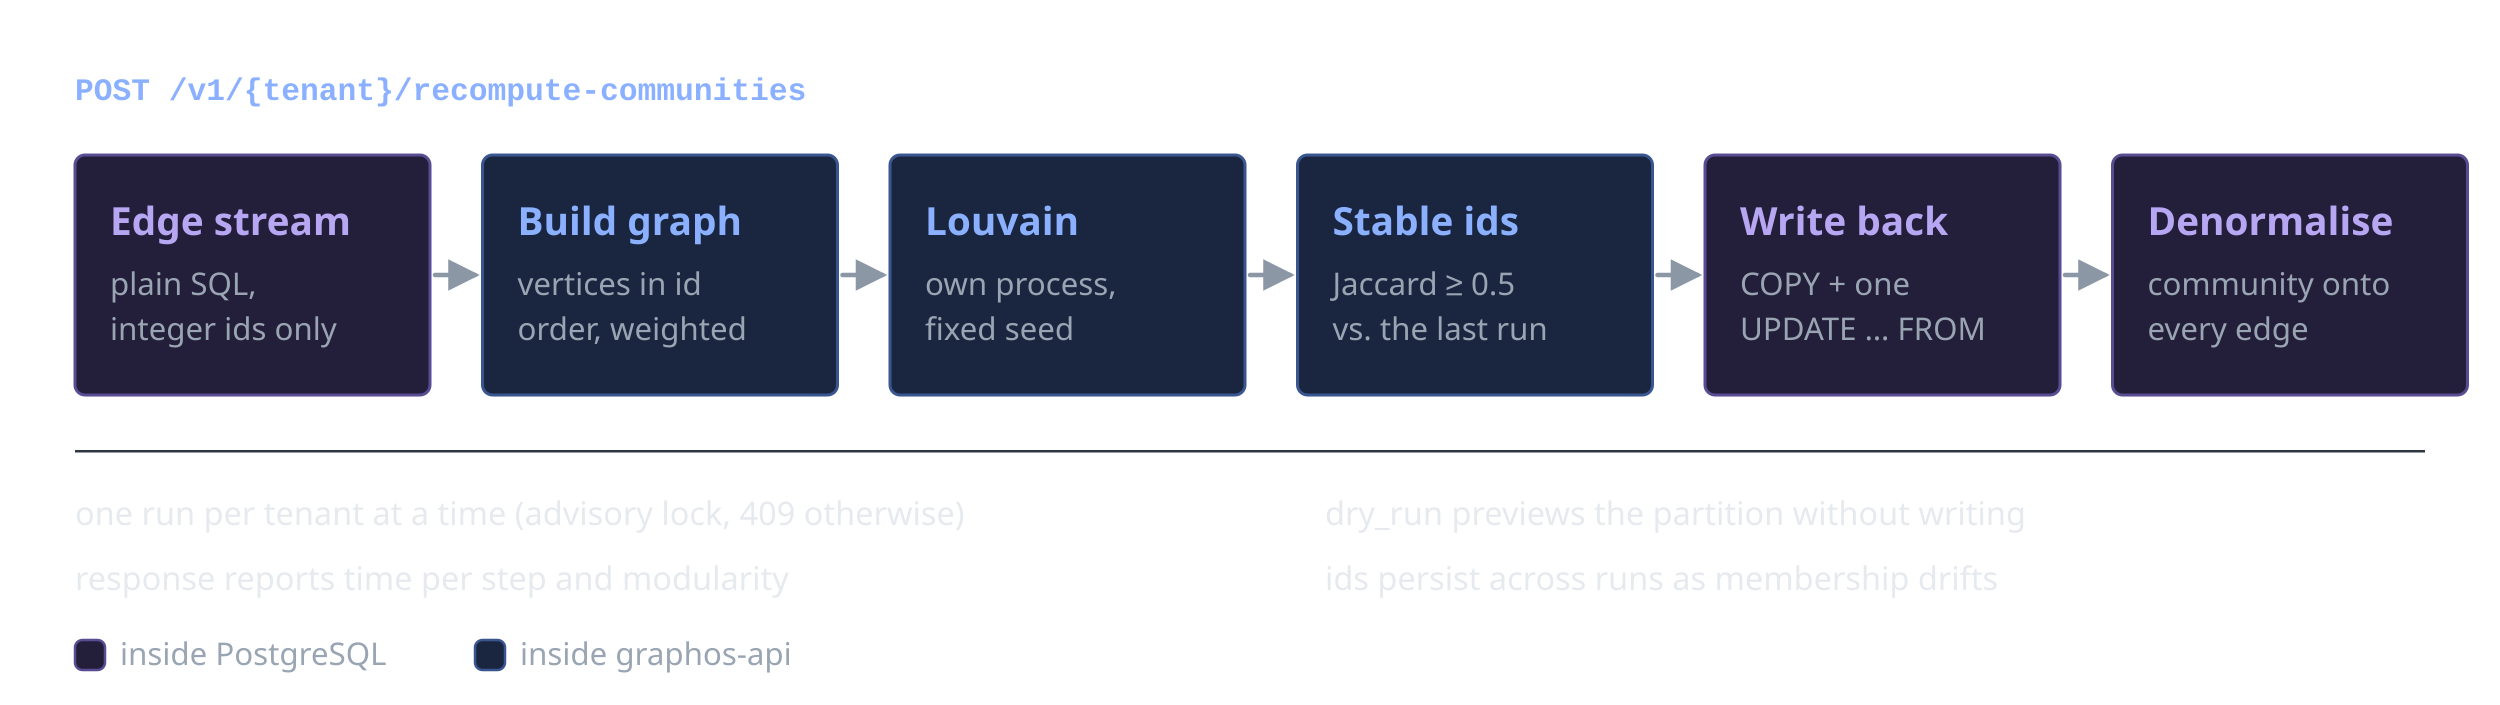
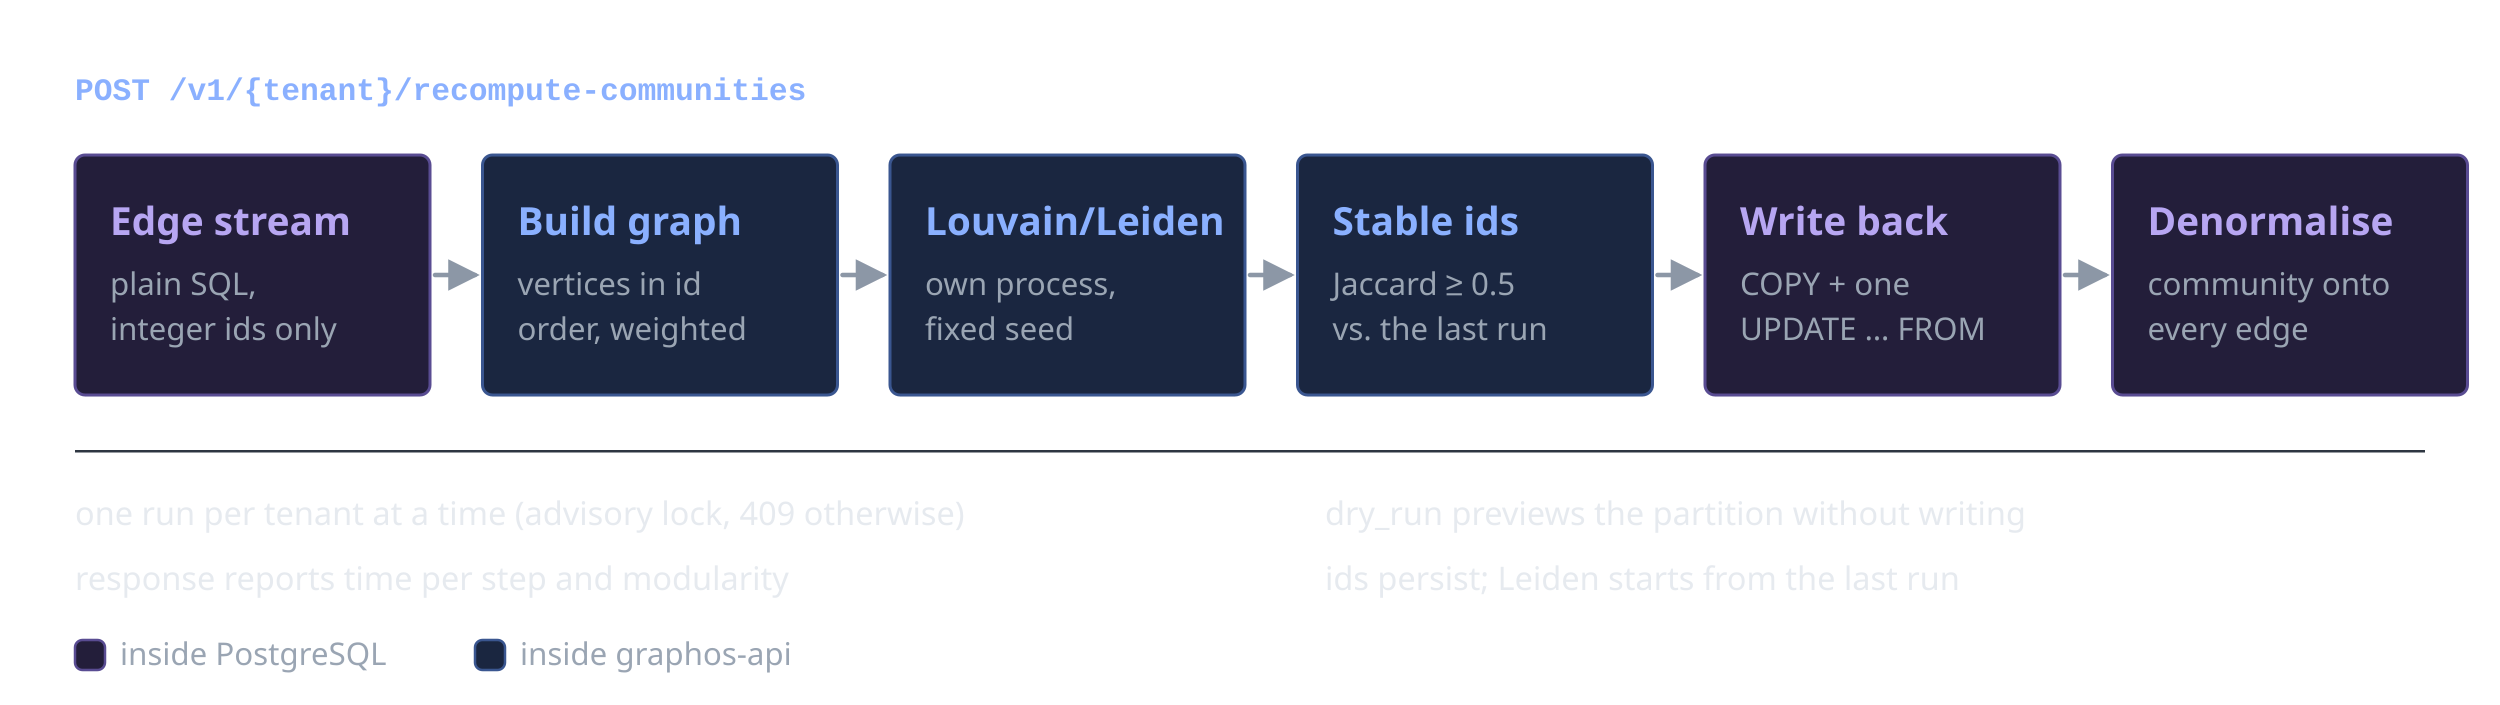
<svg xmlns="http://www.w3.org/2000/svg" viewBox="0 0 1000 282" width="1000" height="282" font-family="-apple-system, BlinkMacSystemFont, 'Segoe UI', 'Noto Sans', Helvetica, Arial, sans-serif" role="img" aria-labelledby="title desc">
  <defs>
    <marker id="h0" viewBox="0 0 10 10" refX="8.5" refY="5" markerWidth="7" markerHeight="7" orient="auto-start-reverse">
      <path d="M0,0 L10,5 L0,10 z" fill="#8C97A6" />
    </marker>
  </defs>
  <text x="30" y="40" font-size="12.5" font-weight="600" fill="#8AB0FF" font-family="ui-monospace, SFMono-Regular, 'SF Mono', Menlo, Consolas, 'Liberation Mono', monospace">POST /v1/{tenant}/recompute-communities</text>
  <rect x="30" y="62" width="142" height="96" rx="4" fill="#231E3A" stroke="#594C92" stroke-width="1.2" />
  <text x="44" y="94" font-size="15.5" font-weight="700" fill="#B7A6F2">Edge stream</text>
  <text x="44" y="118" font-size="12.5" font-weight="400" fill="#9AA5B3">plain SQL,</text>
  <text x="44" y="136" font-size="12.5" font-weight="400" fill="#9AA5B3">integer ids only</text>
  <path d="M174 110 H190" fill="none" stroke="#8C97A6" stroke-width="1.8" stroke-linecap="round" marker-end="url(#h0)" />
  <rect x="193" y="62" width="142" height="96" rx="4" fill="#1A2640" stroke="#3A5690" stroke-width="1.2" />
  <text x="207" y="94" font-size="15.5" font-weight="700" fill="#8AB0FF">Build graph</text>
  <text x="207" y="118" font-size="12.5" font-weight="400" fill="#9AA5B3">vertices in id</text>
  <text x="207" y="136" font-size="12.5" font-weight="400" fill="#9AA5B3">order, weighted</text>
  <path d="M337 110 H353" fill="none" stroke="#8C97A6" stroke-width="1.8" stroke-linecap="round" marker-end="url(#h0)" />
  <rect x="356" y="62" width="142" height="96" rx="4" fill="#1A2640" stroke="#3A5690" stroke-width="1.2" />
-   <text x="370" y="94" font-size="15.5" font-weight="700" fill="#8AB0FF">Louvain</text>
+   <text x="370" y="94" font-size="15.5" font-weight="700" fill="#8AB0FF">Louvain/Leiden</text>
  <text x="370" y="118" font-size="12.5" font-weight="400" fill="#9AA5B3">own process,</text>
  <text x="370" y="136" font-size="12.5" font-weight="400" fill="#9AA5B3">fixed seed</text>
  <path d="M500 110 H516" fill="none" stroke="#8C97A6" stroke-width="1.8" stroke-linecap="round" marker-end="url(#h0)" />
  <rect x="519" y="62" width="142" height="96" rx="4" fill="#1A2640" stroke="#3A5690" stroke-width="1.2" />
  <text x="533" y="94" font-size="15.5" font-weight="700" fill="#8AB0FF">Stable ids</text>
  <text x="533" y="118" font-size="12.5" font-weight="400" fill="#9AA5B3">Jaccard ≥ 0.5</text>
  <text x="533" y="136" font-size="12.5" font-weight="400" fill="#9AA5B3">vs. the last run</text>
  <path d="M663 110 H679" fill="none" stroke="#8C97A6" stroke-width="1.8" stroke-linecap="round" marker-end="url(#h0)" />
  <rect x="682" y="62" width="142" height="96" rx="4" fill="#231E3A" stroke="#594C92" stroke-width="1.2" />
  <text x="696" y="94" font-size="15.5" font-weight="700" fill="#B7A6F2">Write back</text>
  <text x="696" y="118" font-size="12.5" font-weight="400" fill="#9AA5B3">COPY + one</text>
  <text x="696" y="136" font-size="12.5" font-weight="400" fill="#9AA5B3">UPDATE … FROM</text>
  <path d="M826 110 H842" fill="none" stroke="#8C97A6" stroke-width="1.8" stroke-linecap="round" marker-end="url(#h0)" />
  <rect x="845" y="62" width="142" height="96" rx="4" fill="#231E3A" stroke="#594C92" stroke-width="1.2" />
  <text x="859" y="94" font-size="15.5" font-weight="700" fill="#B7A6F2">Denormalise</text>
  <text x="859" y="118" font-size="12.5" font-weight="400" fill="#9AA5B3">community onto</text>
  <text x="859" y="136" font-size="12.5" font-weight="400" fill="#9AA5B3">every edge</text>
  <rect x="30" y="180" width="940" height="1" fill="#2E3642" />
  <text x="30" y="210" font-size="13" font-weight="400" fill="#E6EAEF">one run per tenant at a time (advisory lock, 409 otherwise)</text>
  <text x="530" y="210" font-size="13" font-weight="400" fill="#E6EAEF">dry_run previews the partition without writing</text>
  <text x="30" y="236" font-size="13" font-weight="400" fill="#E6EAEF">response reports time per step and modularity</text>
-   <text x="530" y="236" font-size="13" font-weight="400" fill="#E6EAEF">ids persist across runs as membership drifts</text>
+   <text x="530" y="236" font-size="13" font-weight="400" fill="#E6EAEF">ids persist; Leiden starts from the last run</text>
  <rect x="30" y="256" width="12" height="12" rx="3" fill="#231E3A" stroke="#594C92" />
  <text x="48" y="266" font-size="12.5" font-weight="400" fill="#9AA5B3">inside PostgreSQL</text>
  <rect x="190" y="256" width="12" height="12" rx="3" fill="#1A2640" stroke="#3A5690" />
  <text x="208" y="266" font-size="12.5" font-weight="400" fill="#9AA5B3">inside graphos-api</text>
</svg>
